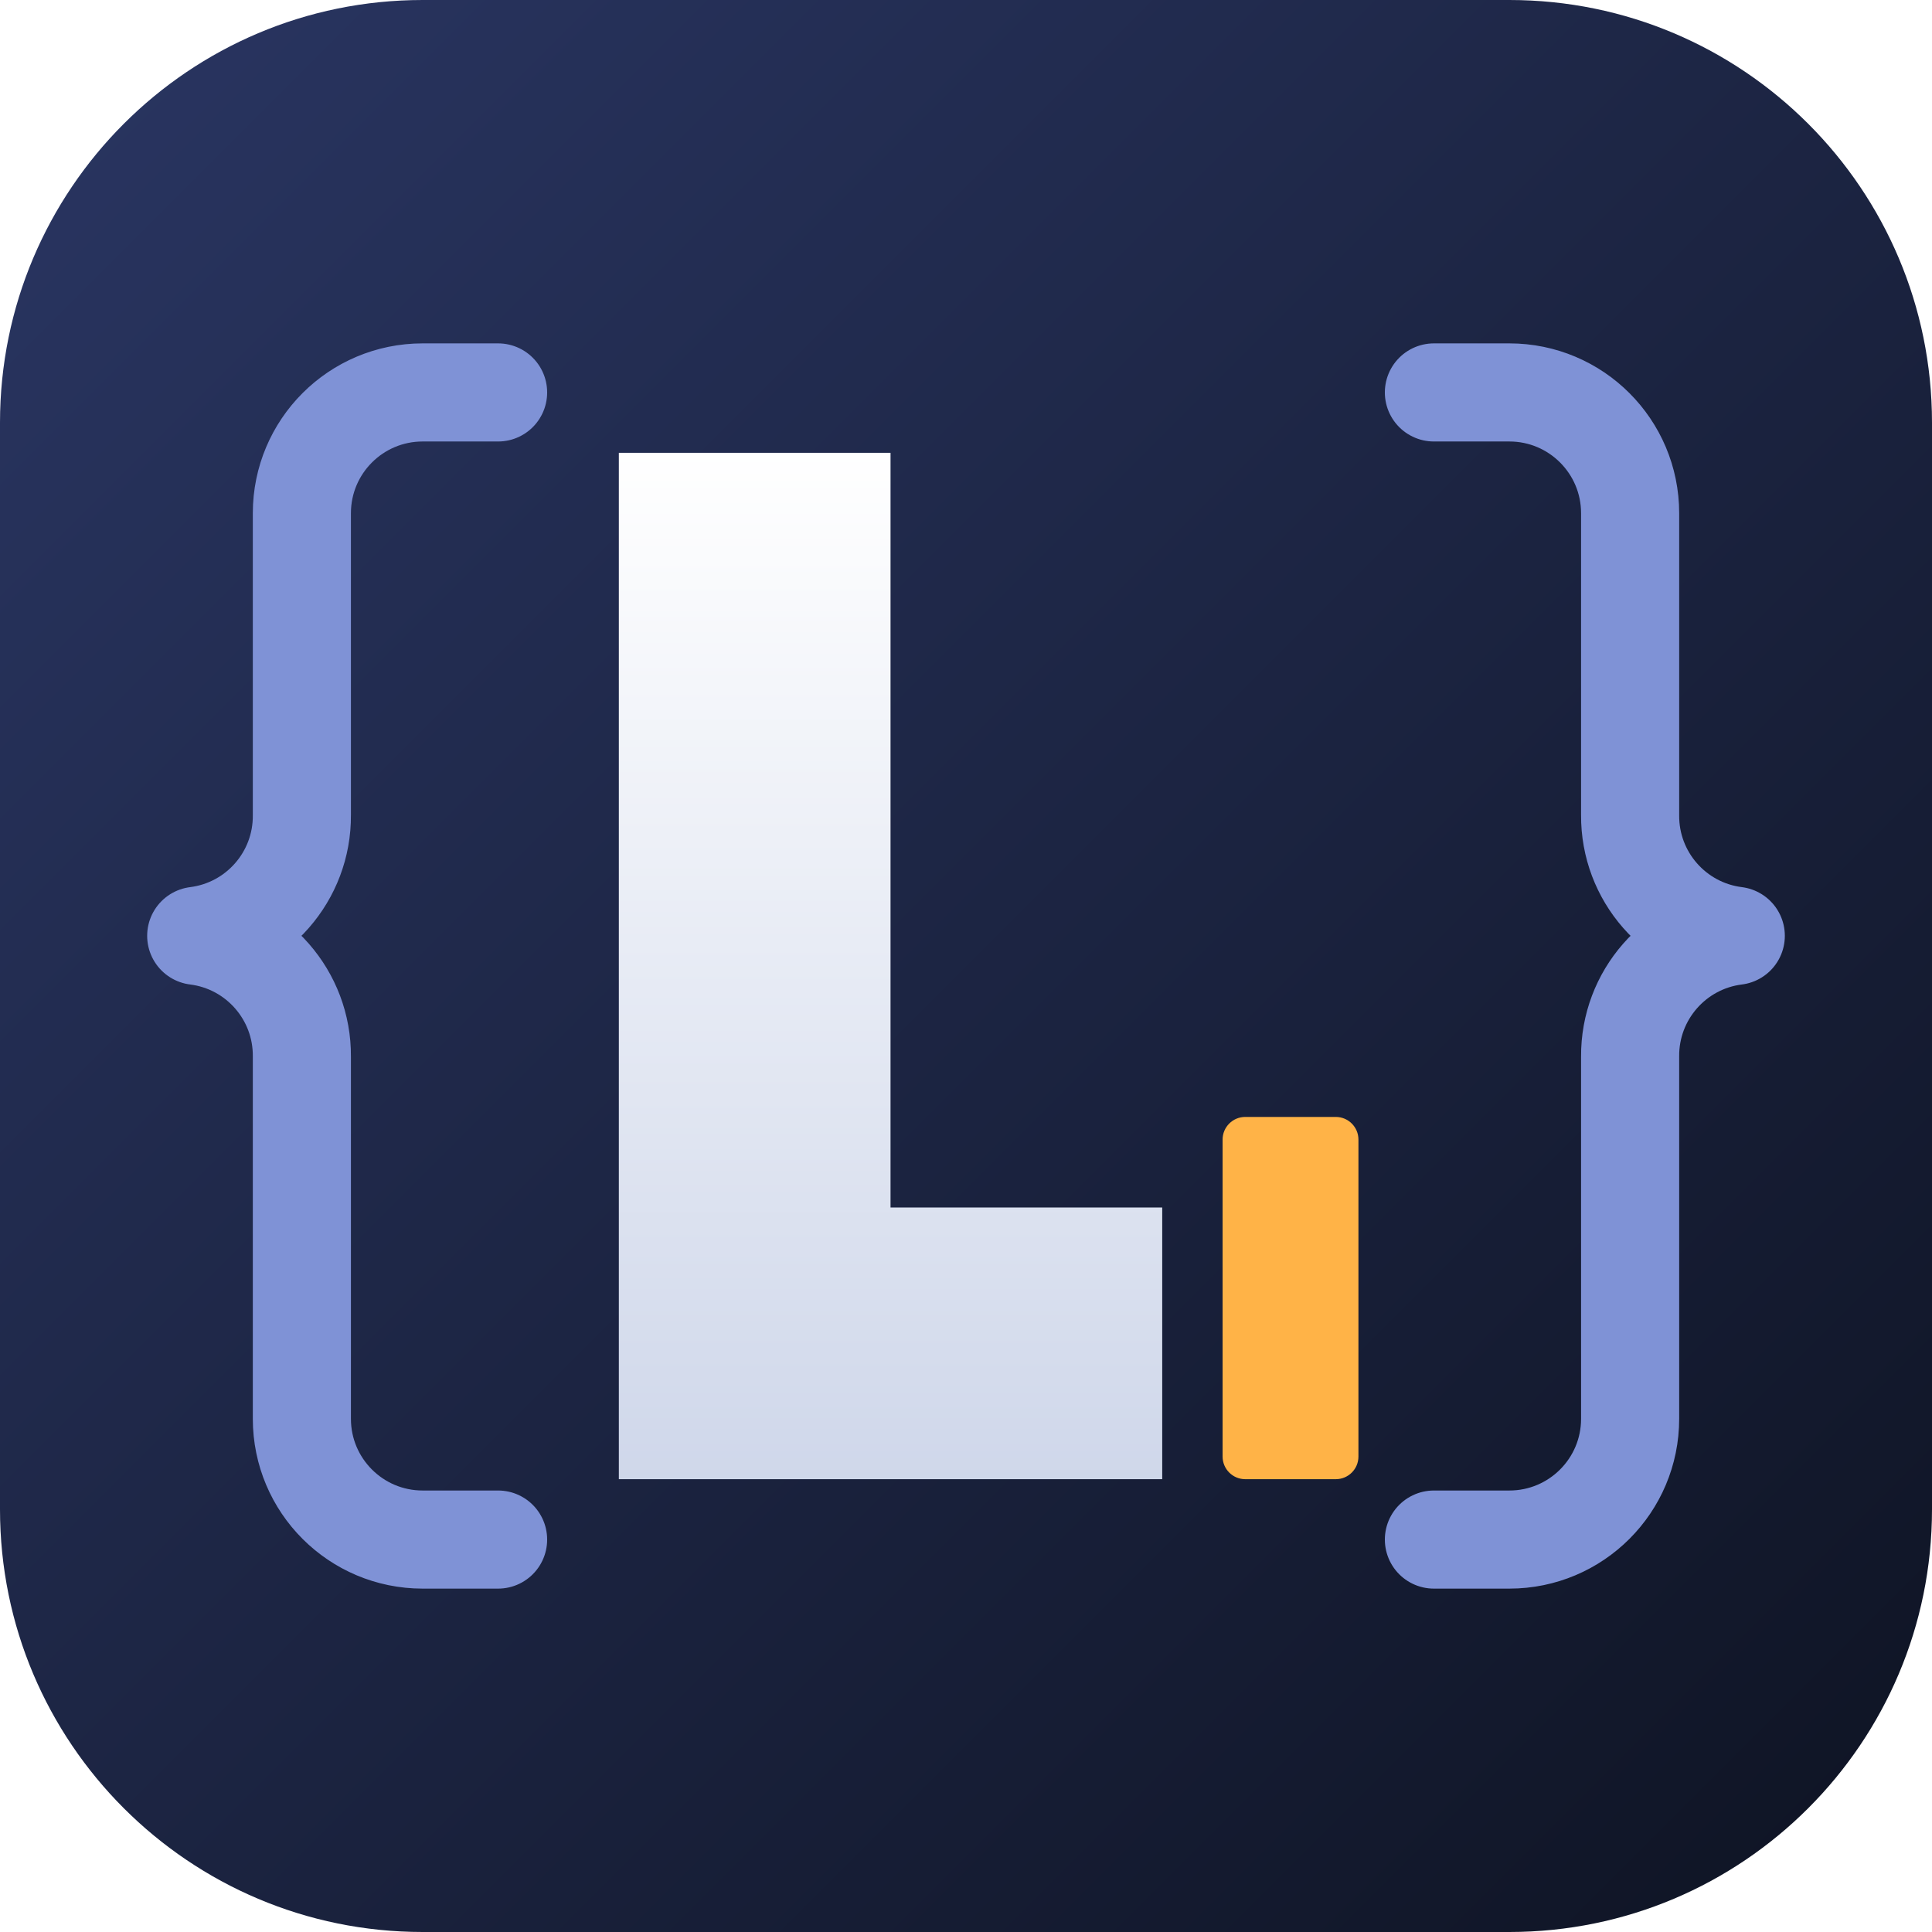
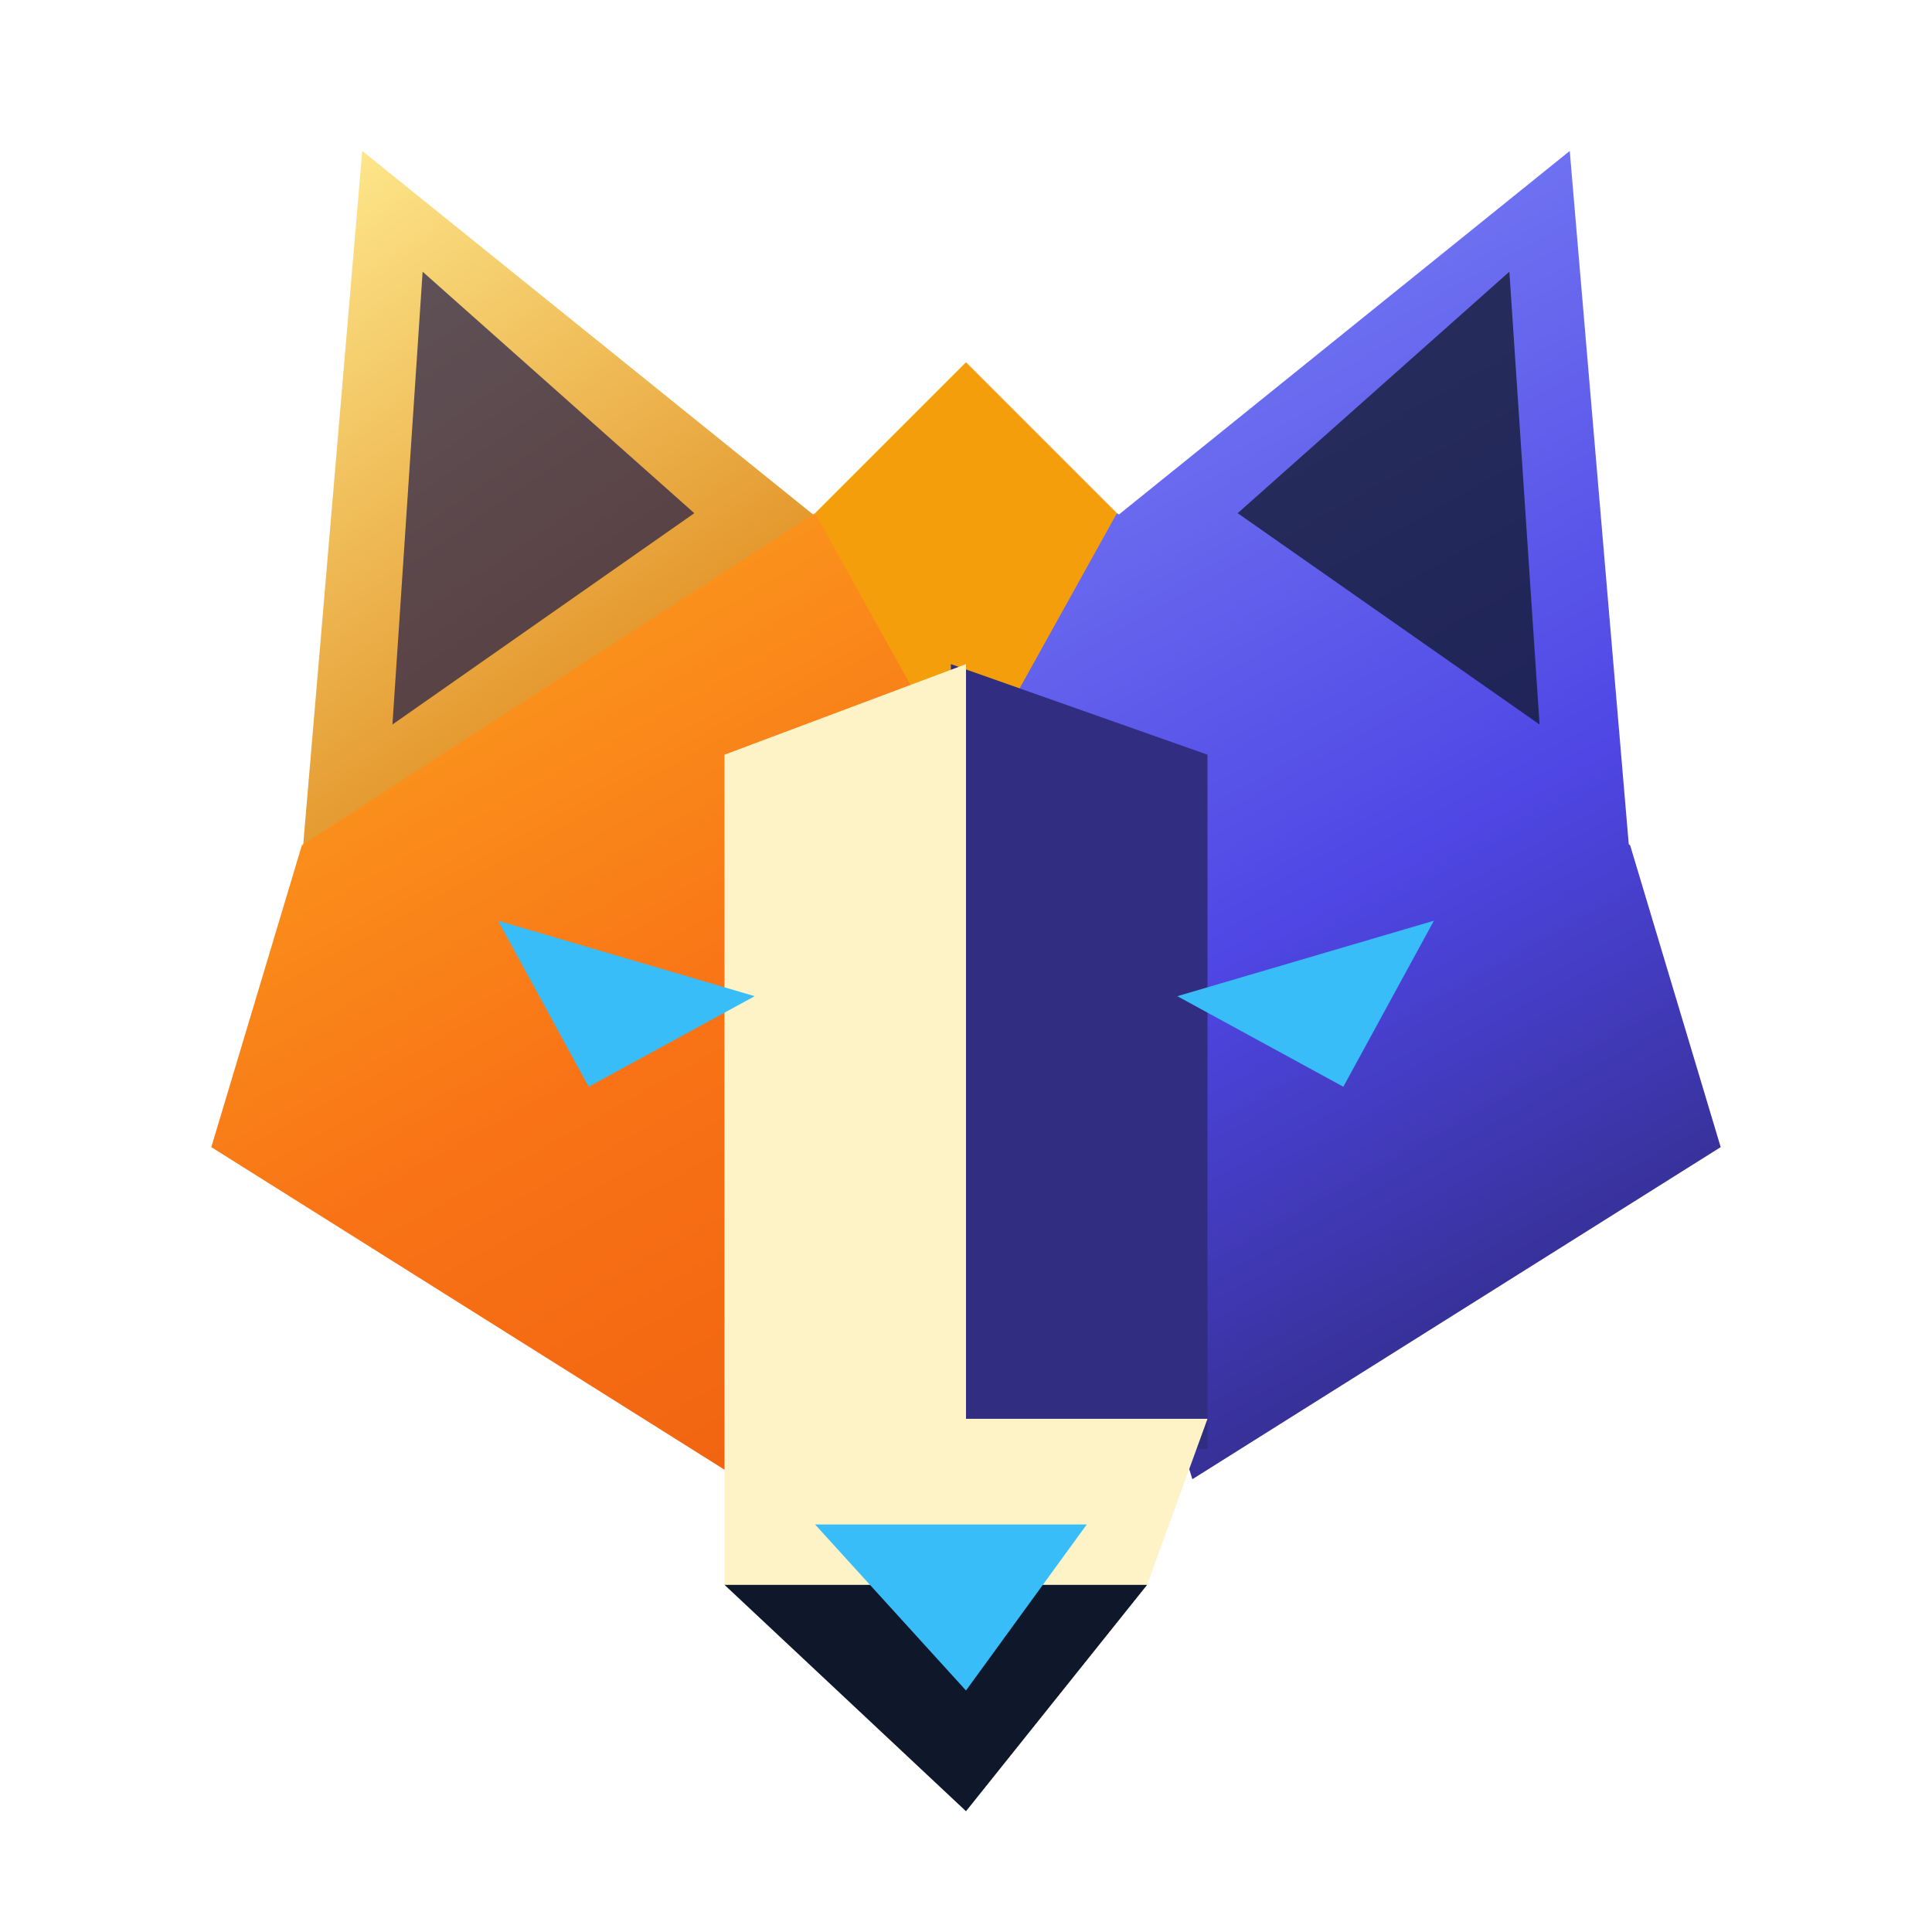
- <svg xmlns="http://www.w3.org/2000/svg" viewBox="0 0 128 128" width="256" height="256">
+ <svg xmlns="http://www.w3.org/2000/svg" width="1024" height="1024" viewBox="0 0 128 128" fill="none">
  <defs>
-     <linearGradient id="bg" x1="0" y1="0" x2="1" y2="1">
-       <stop offset="0" stop-color="#2a3663" />
-       <stop offset="1" stop-color="#0e1322" />
+     <linearGradient id="loup_amber" x1="16" y1="12" x2="72" y2="112" gradientUnits="userSpaceOnUse">
+       <stop offset="0%" stop-color="#FBBF24" />
+       <stop offset="55%" stop-color="#F97316" />
+       <stop offset="100%" stop-color="#EA580C" />
    </linearGradient>
-     <linearGradient id="l" x1="0" y1="0" x2="0" y2="1">
-       <stop offset="0" stop-color="#ffffff" />
-       <stop offset="1" stop-color="#cfd7ea" />
+     <linearGradient id="loup_indigo" x1="56" y1="12" x2="112" y2="112" gradientUnits="userSpaceOnUse">
+       <stop offset="0%" stop-color="#818CF8" />
+       <stop offset="50%" stop-color="#4F46E5" />
+       <stop offset="100%" stop-color="#1E1B4B" />
+     </linearGradient>
+     <linearGradient id="loup_ear" x1="24" y1="10" x2="54" y2="54" gradientUnits="userSpaceOnUse">
+       <stop offset="0%" stop-color="#FDE68A" />
+       <stop offset="100%" stop-color="#D97706" />
    </linearGradient>
  </defs>
-   <rect width="128" height="128" rx="28" fill="url(#bg)" />
-   <g fill="none" stroke="#7f92d6" stroke-width="6.5" stroke-linecap="round" stroke-linejoin="round">
-     <path d="M33 26 h-5 a8 8 0 0 0 -8 8 v20 a8 8 0 0 1 -7 8 a8 8 0 0 1 7 8 v24 a8 8 0 0 0 8 8 h5" />
-     <path d="M95 26 h5 a8 8 0 0 1 8 8 v20 a8 8 0 0 0 7 8 a8 8 0 0 0 -7 8 v24 a8 8 0 0 1 -8 8 h-5" />
-   </g>
-   <path d="M41 30 h18 v50 h18 v18 h-36 Z" fill="url(#l)" />
-   <rect x="81" y="74" width="9" height="24" rx="1.5" fill="#ffb347" />
+   <polygon points="24,10 55,35 20,57" fill="url(#loup_ear)" />
+   <polygon points="28,18 46,34 26,48" fill="#1E1B4B" fill-opacity="0.7" />
+   <polygon points="104,10 73,35 108,57" fill="url(#loup_indigo)" />
+   <polygon points="100,18 82,34 102,48" fill="#0F172A" fill-opacity="0.75" />
+   <polygon points="20,56 54,34 65,48 49,98 14,76" fill="url(#loup_amber)" />
+   <polygon points="108,56 74,34 63,48 79,98 114,76" fill="url(#loup_indigo)" />
+   <polygon points="54,34 64,24 74,34 64,52" fill="#F59E0B" />
+   <polygon points="63,44 80,50 80,96 63,96" fill="#312E81" />
+   <polygon points="48,50 64,44 64,94 80,94 76,105 48,105" fill="#FEF3C7" />
+   <polygon points="48,105 76,105 64,120" fill="#0F172A" />
+   <polygon points="54,101 72,101 64,112" fill="#38BDF8" />
+   <polygon points="33,61 50,66 39,72" fill="#38BDF8" />
+   <polygon points="95,61 78,66 89,72" fill="#38BDF8" />
</svg>
